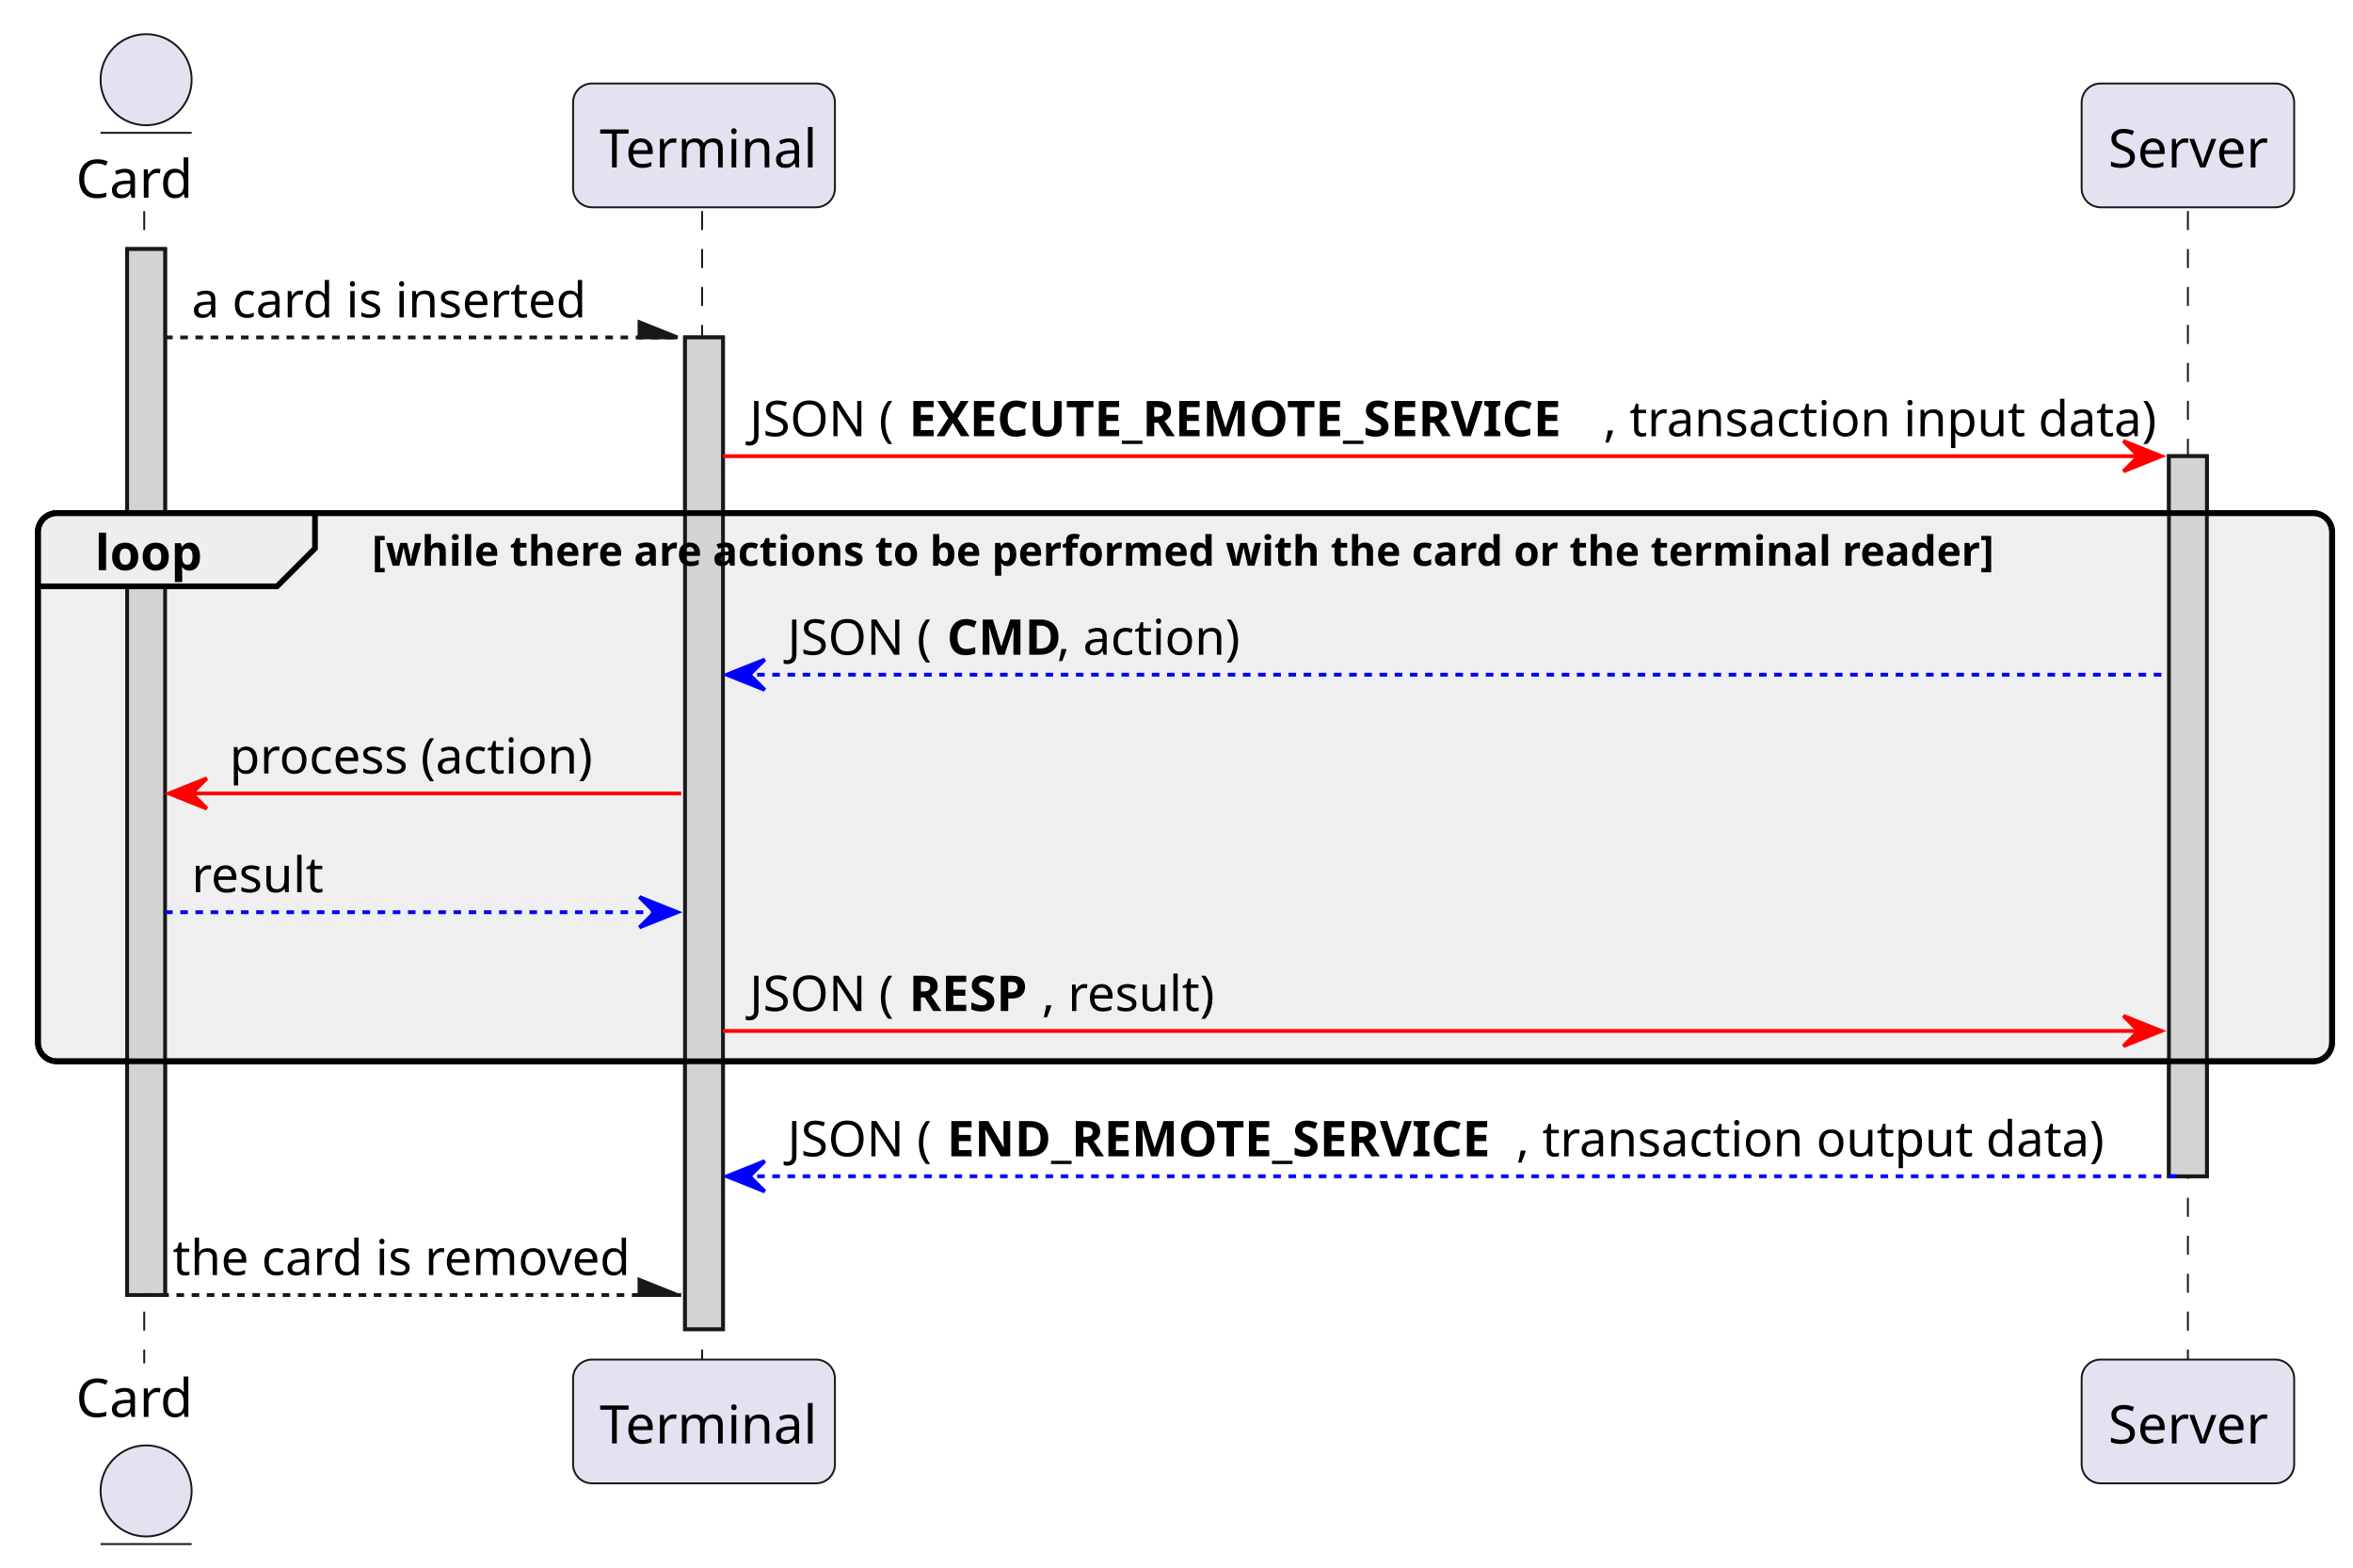
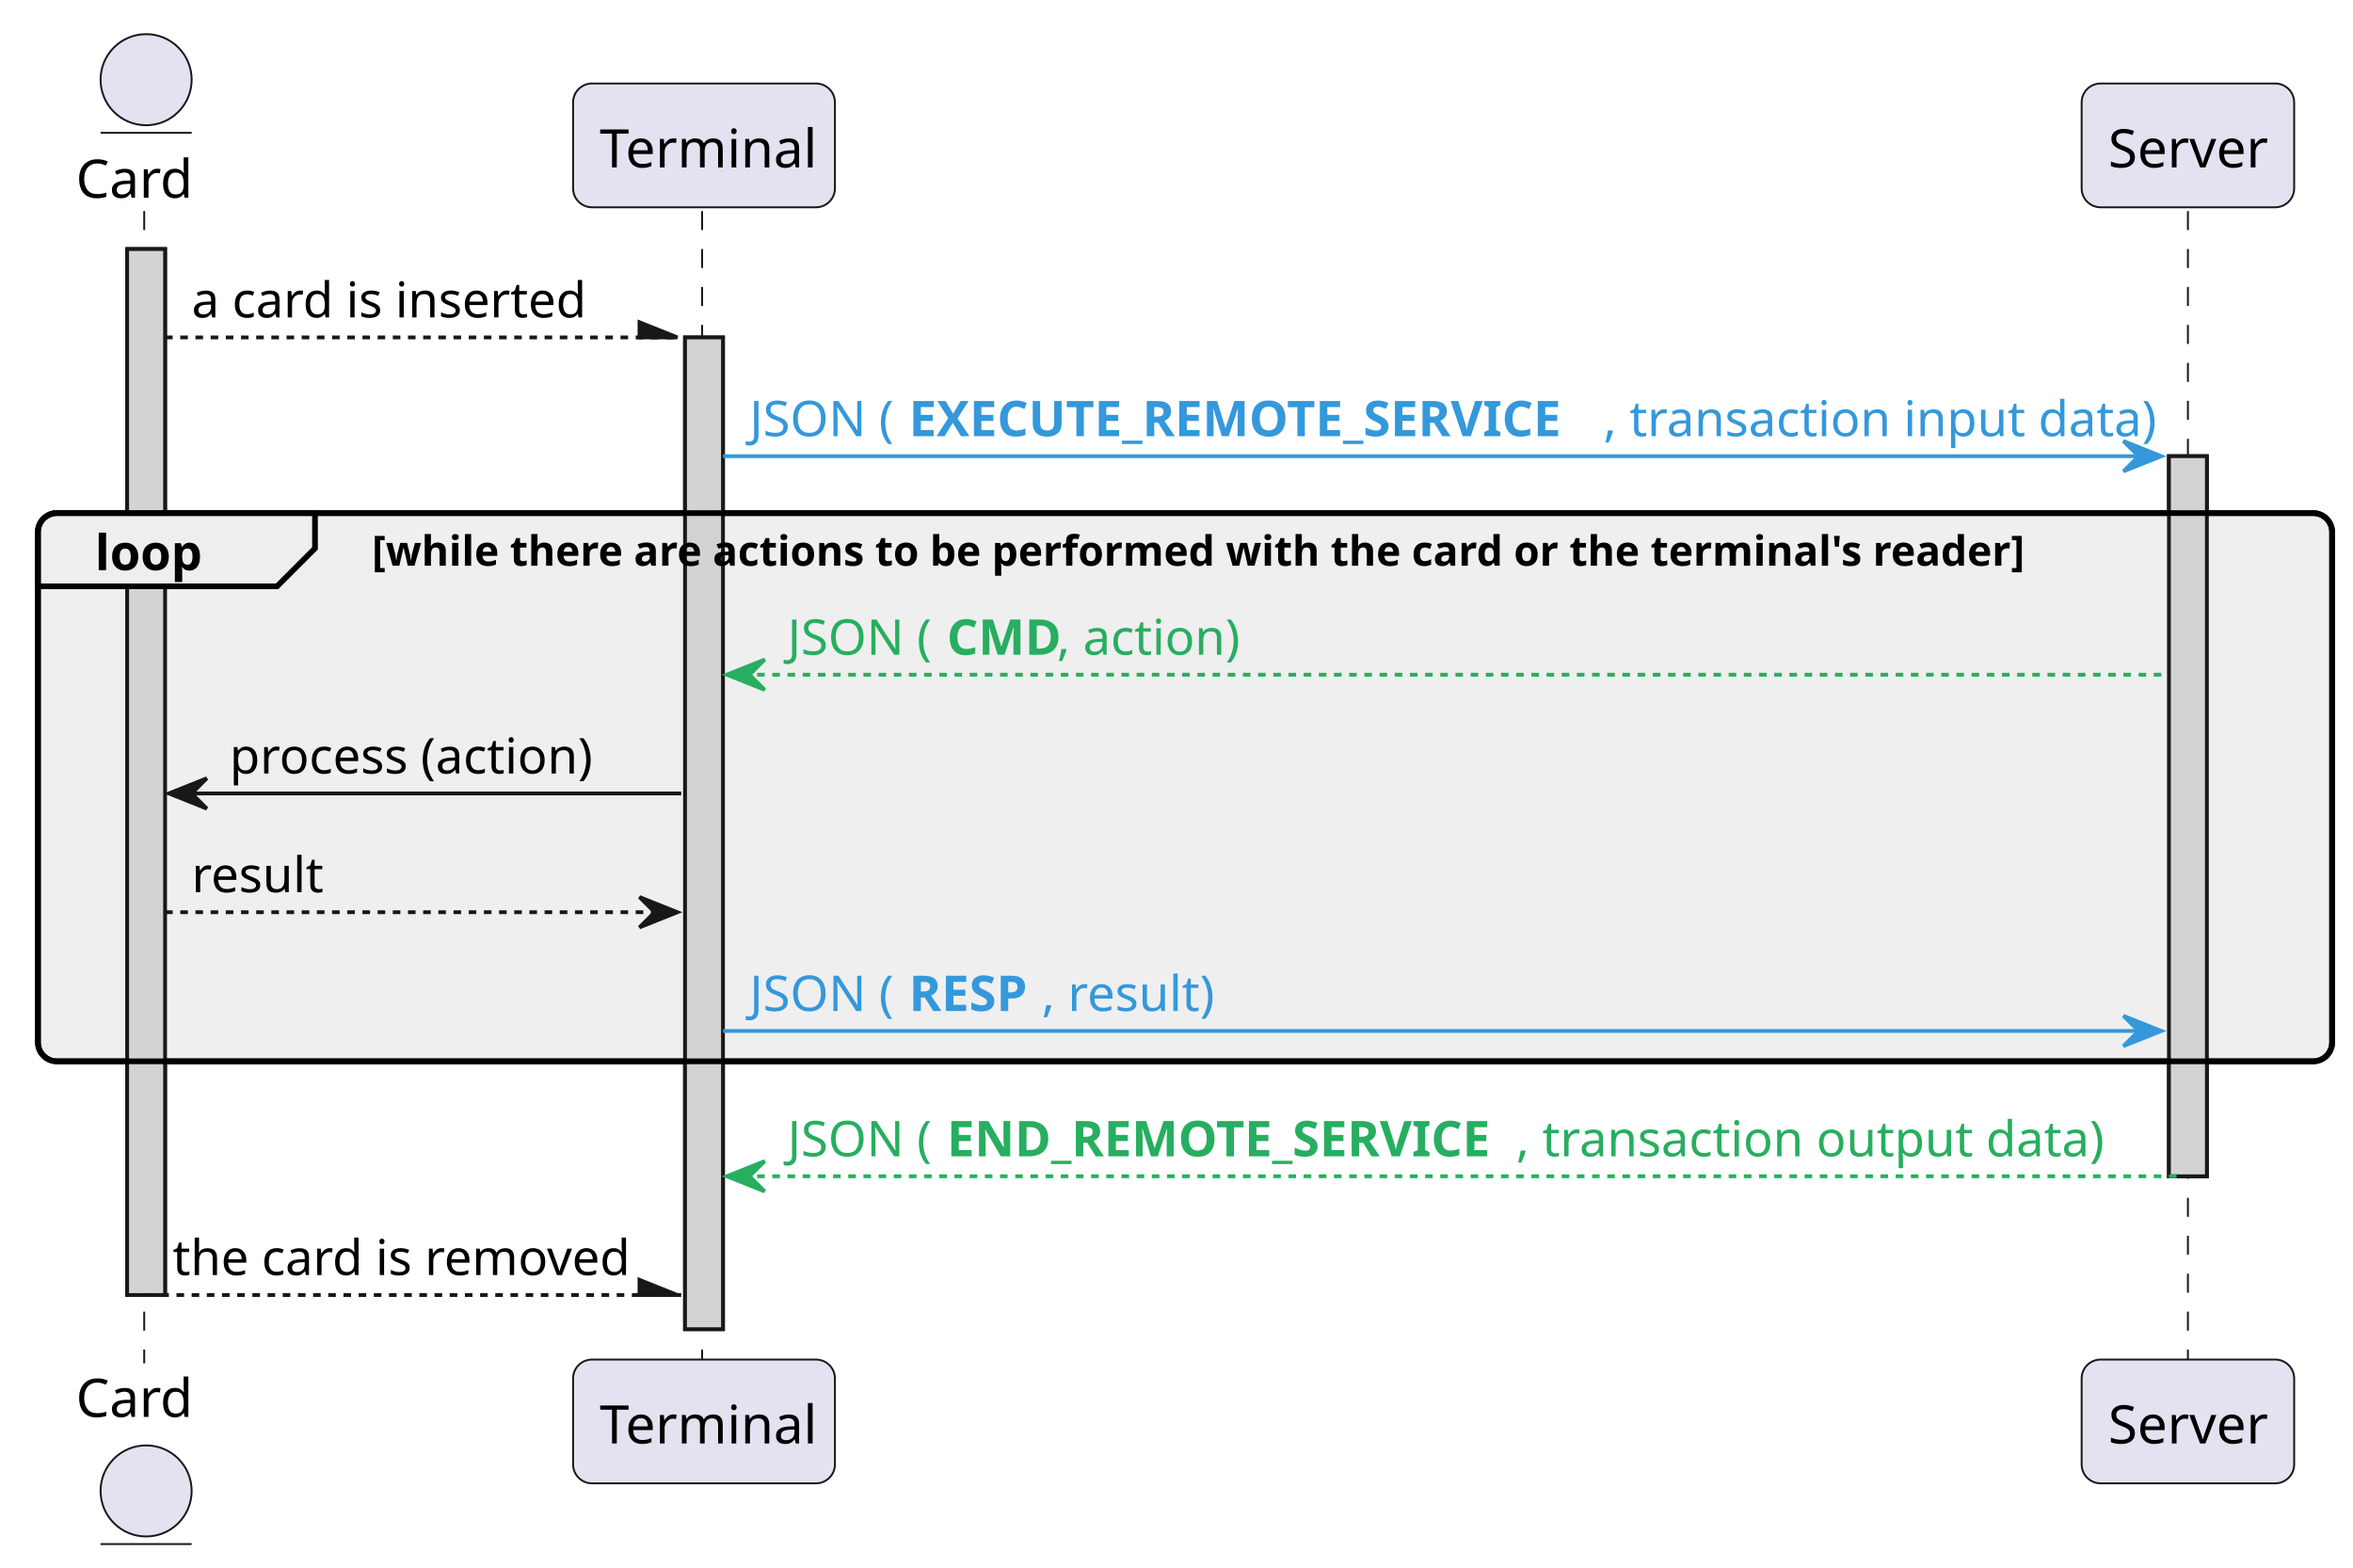
<svg xmlns="http://www.w3.org/2000/svg" contentStyleType="text/css" height="413px" preserveAspectRatio="none" style="width:620px;height:413px;background:#FFFFFF;" version="1.1" viewBox="0 0 620 413" width="620px" zoomAndPan="magnify">
  <defs />
  <g>
    <rect fill="#D3D3D3" height="275.619" style="stroke:#181818;stroke-width:1.0;" width="10" x="33.5" y="65.621" />
    <rect fill="#D3D3D3" height="261.328" style="stroke:#181818;stroke-width:1.0;" width="10" x="180.5" y="88.912" />
    <rect fill="#D3D3D3" height="189.746" style="stroke:#181818;stroke-width:1.0;" width="10" x="571.5" y="120.203" />
    <rect fill="#EFEFEF" height="144.455" rx="5" ry="5" style="stroke:#000000;stroke-width:1.5;" width="604.5" x="10" y="135.203" />
    <line style="stroke:#181818;stroke-width:0.5;stroke-dasharray:5.0,5.0;" x1="38" x2="38" y1="55.621" y2="359.24" />
    <line style="stroke:#181818;stroke-width:0.5;stroke-dasharray:5.0,5.0;" x1="185" x2="185" y1="55.621" y2="359.24" />
    <line style="stroke:#181818;stroke-width:0.5;stroke-dasharray:5.0,5.0;" x1="576.5" x2="576.5" y1="55.621" y2="359.24" />
    <text fill="#000000" font-family="sans-serif" font-size="14" lengthAdjust="spacing" textLength="31" x="20" y="52.107">Card</text>
    <ellipse cx="38.5" cy="21" fill="#E2E2F0" rx="12" ry="12" style="stroke:#181818;stroke-width:0.5;" />
    <line style="stroke:#181818;stroke-width:0.5;" x1="26.5" x2="50.5" y1="35" y2="35" />
    <text fill="#000000" font-family="sans-serif" font-size="14" lengthAdjust="spacing" textLength="31" x="20" y="373.348">Card</text>
    <ellipse cx="38.5" cy="392.861" fill="#E2E2F0" rx="12" ry="12" style="stroke:#181818;stroke-width:0.5;" />
    <line style="stroke:#181818;stroke-width:0.5;" x1="26.5" x2="50.5" y1="406.861" y2="406.861" />
    <rect fill="#E2E2F0" height="32.621" rx="5" ry="5" style="stroke:#181818;stroke-width:0.5;" width="69" x="151" y="22" />
    <text fill="#000000" font-family="sans-serif" font-size="14" lengthAdjust="spacing" textLength="55" x="158" y="44.107">Terminal</text>
    <rect fill="#E2E2F0" height="32.621" rx="5" ry="5" style="stroke:#181818;stroke-width:0.5;" width="69" x="151" y="358.24" />
    <text fill="#000000" font-family="sans-serif" font-size="14" lengthAdjust="spacing" textLength="55" x="158" y="380.348">Terminal</text>
    <rect fill="#E2E2F0" height="32.621" rx="5" ry="5" style="stroke:#181818;stroke-width:0.5;" width="56" x="548.5" y="22" />
    <text fill="#000000" font-family="sans-serif" font-size="14" lengthAdjust="spacing" textLength="42" x="555.5" y="44.107">Server</text>
    <rect fill="#E2E2F0" height="32.621" rx="5" ry="5" style="stroke:#181818;stroke-width:0.5;" width="56" x="548.5" y="358.24" />
    <text fill="#000000" font-family="sans-serif" font-size="14" lengthAdjust="spacing" textLength="42" x="555.5" y="380.348">Server</text>
    <rect fill="#D3D3D3" height="275.619" style="stroke:#181818;stroke-width:1.0;" width="10" x="33.5" y="65.621" />
    <rect fill="#D3D3D3" height="261.328" style="stroke:#181818;stroke-width:1.0;" width="10" x="180.5" y="88.912" />
    <rect fill="#D3D3D3" height="189.746" style="stroke:#181818;stroke-width:1.0;" width="10" x="571.5" y="120.203" />
    <polygon fill="#181818" points="168.5,84.912,178.5,88.912,168.5,88.912" style="stroke:#181818;stroke-width:1.0;" />
    <line style="stroke:#181818;stroke-width:1.0;stroke-dasharray:2.0,2.0;" x1="43.5" x2="179.5" y1="88.912" y2="88.912" />
    <text fill="#000000" font-family="sans-serif" font-size="13" lengthAdjust="spacing" textLength="100" x="50.5" y="83.649">a card is inserted</text>
-     <polygon fill="#FF0000" points="559.5,116.203,569.5,120.203,559.5,124.203,563.5,120.203" style="stroke:#FF0000;stroke-width:1.0;" />
-     <line style="stroke:#FF0000;stroke-width:1.0;" x1="190.5" x2="565.5" y1="120.203" y2="120.203" />
-     <text fill="#000000" font-family="sans-serif" font-size="13" lengthAdjust="spacing" textLength="42" x="197.5" y="114.94">JSON (</text>
-     <text fill="#000000" font-family="sans-serif" font-size="13" font-weight="bold" lengthAdjust="spacing" textLength="183" x="239.5" y="114.94">EXECUTE_REMOTE_SERVICE</text>
-     <text fill="#000000" font-family="sans-serif" font-size="13" lengthAdjust="spacing" textLength="137" x="422.5" y="114.94">, transaction input data)</text>
+     <polygon fill="#3498DB" points="559.5,116.203,569.5,120.203,559.5,124.203,563.5,120.203" style="stroke:#3498DB;stroke-width:1.0;" />
+     <line style="stroke:#3498DB;stroke-width:1.0;" x1="190.5" x2="565.5" y1="120.203" y2="120.203" />
+     <text fill="#3498DB" font-family="sans-serif" font-size="13" lengthAdjust="spacing" textLength="42" x="197.5" y="114.94">JSON (</text>
+     <text fill="#3498DB" font-family="sans-serif" font-size="13" font-weight="bold" lengthAdjust="spacing" textLength="183" x="239.5" y="114.94">EXECUTE_REMOTE_SERVICE</text>
+     <text fill="#3498DB" font-family="sans-serif" font-size="13" lengthAdjust="spacing" textLength="137" x="422.5" y="114.94">, transaction input data)</text>
    <path d="M15,135.203 L83,135.203 L83,144.494 L73,154.494 L10,154.494 L10,140.203 A5,5 0 0 1 15,135.203 " fill="#EEEEEE" style="stroke:#000000;stroke-width:1.5;" />
    <rect fill="none" height="144.455" rx="5" ry="5" style="stroke:#000000;stroke-width:1.5;" width="604.5" x="10" y="135.203" />
    <text fill="#000000" font-family="sans-serif" font-size="13" font-weight="bold" lengthAdjust="spacing" textLength="28" x="25" y="150.231">loop</text>
-     <text fill="#000000" font-family="sans-serif" font-size="11" font-weight="bold" lengthAdjust="spacing" textLength="429" x="98" y="149.073">[while there are actions to be performed with the card or the terminal reader]</text>
-     <polygon fill="#0000FF" points="201.5,173.785,191.5,177.785,201.5,181.785,197.5,177.785" style="stroke:#0000FF;stroke-width:1.0;" />
-     <line style="stroke:#0000FF;stroke-width:1.0;stroke-dasharray:2.0,2.0;" x1="195.5" x2="570.5" y1="177.785" y2="177.785" />
-     <text fill="#000000" font-family="sans-serif" font-size="13" lengthAdjust="spacing" textLength="42" x="207.5" y="172.523">JSON (</text>
-     <text fill="#000000" font-family="sans-serif" font-size="13" font-weight="bold" lengthAdjust="spacing" textLength="29" x="249.5" y="172.523">CMD</text>
-     <text fill="#000000" font-family="sans-serif" font-size="13" lengthAdjust="spacing" textLength="47" x="278.5" y="172.523">, action)</text>
-     <polygon fill="#FF0000" points="54.5,205.076,44.5,209.076,54.5,213.076,50.5,209.076" style="stroke:#FF0000;stroke-width:1.0;" />
-     <line style="stroke:#FF0000;stroke-width:1.0;" x1="48.5" x2="179.5" y1="209.076" y2="209.076" />
+     <text fill="#000000" font-family="sans-serif" font-size="11" font-weight="bold" lengthAdjust="spacing" textLength="439" x="98" y="149.073">[while there are actions to be performed with the card or the terminal's reader]</text>
+     <polygon fill="#27AE60" points="201.5,173.785,191.5,177.785,201.5,181.785,197.5,177.785" style="stroke:#27AE60;stroke-width:1.0;" />
+     <line style="stroke:#27AE60;stroke-width:1.0;stroke-dasharray:2.0,2.0;" x1="195.5" x2="570.5" y1="177.785" y2="177.785" />
+     <text fill="#27AE60" font-family="sans-serif" font-size="13" lengthAdjust="spacing" textLength="42" x="207.5" y="172.523">JSON (</text>
+     <text fill="#27AE60" font-family="sans-serif" font-size="13" font-weight="bold" lengthAdjust="spacing" textLength="29" x="249.5" y="172.523">CMD</text>
+     <text fill="#27AE60" font-family="sans-serif" font-size="13" lengthAdjust="spacing" textLength="47" x="278.5" y="172.523">, action)</text>
+     <polygon fill="#181818" points="54.5,205.076,44.5,209.076,54.5,213.076,50.5,209.076" style="stroke:#181818;stroke-width:1.0;" />
+     <line style="stroke:#181818;stroke-width:1.0;" x1="48.5" x2="179.5" y1="209.076" y2="209.076" />
    <text fill="#000000" font-family="sans-serif" font-size="13" lengthAdjust="spacing" textLength="93" x="60.5" y="203.814">process (action)</text>
-     <polygon fill="#0000FF" points="168.5,236.367,178.5,240.367,168.5,244.367,172.5,240.367" style="stroke:#0000FF;stroke-width:1.0;" />
-     <line style="stroke:#0000FF;stroke-width:1.0;stroke-dasharray:2.0,2.0;" x1="43.5" x2="174.5" y1="240.367" y2="240.367" />
+     <polygon fill="#181818" points="168.5,236.367,178.5,240.367,168.5,244.367,172.5,240.367" style="stroke:#181818;stroke-width:1.0;" />
+     <line style="stroke:#181818;stroke-width:1.0;stroke-dasharray:2.0,2.0;" x1="43.5" x2="174.5" y1="240.367" y2="240.367" />
    <text fill="#000000" font-family="sans-serif" font-size="13" lengthAdjust="spacing" textLength="32" x="50.5" y="235.105">result</text>
-     <polygon fill="#FF0000" points="559.5,267.658,569.5,271.658,559.5,275.658,563.5,271.658" style="stroke:#FF0000;stroke-width:1.0;" />
-     <line style="stroke:#FF0000;stroke-width:1.0;" x1="190.5" x2="565.5" y1="271.658" y2="271.658" />
-     <text fill="#000000" font-family="sans-serif" font-size="13" lengthAdjust="spacing" textLength="42" x="197.5" y="266.396">JSON (</text>
-     <text fill="#000000" font-family="sans-serif" font-size="13" font-weight="bold" lengthAdjust="spacing" textLength="35" x="239.5" y="266.396">RESP</text>
-     <text fill="#000000" font-family="sans-serif" font-size="13" lengthAdjust="spacing" textLength="44" x="274.5" y="266.396">, result)</text>
-     <polygon fill="#0000FF" points="201.5,305.949,191.5,309.949,201.5,313.949,197.5,309.949" style="stroke:#0000FF;stroke-width:1.0;" />
-     <line style="stroke:#0000FF;stroke-width:1.0;stroke-dasharray:2.0,2.0;" x1="195.5" x2="575.5" y1="309.949" y2="309.949" />
-     <text fill="#000000" font-family="sans-serif" font-size="13" lengthAdjust="spacing" textLength="42" x="207.5" y="304.687">JSON (</text>
-     <text fill="#000000" font-family="sans-serif" font-size="13" font-weight="bold" lengthAdjust="spacing" textLength="150" x="249.5" y="304.687">END_REMOTE_SERVICE</text>
-     <text fill="#000000" font-family="sans-serif" font-size="13" lengthAdjust="spacing" textLength="145" x="399.5" y="304.687">, transaction output data)</text>
+     <polygon fill="#3498DB" points="559.5,267.658,569.5,271.658,559.5,275.658,563.5,271.658" style="stroke:#3498DB;stroke-width:1.0;" />
+     <line style="stroke:#3498DB;stroke-width:1.0;" x1="190.5" x2="565.5" y1="271.658" y2="271.658" />
+     <text fill="#3498DB" font-family="sans-serif" font-size="13" lengthAdjust="spacing" textLength="42" x="197.5" y="266.396">JSON (</text>
+     <text fill="#3498DB" font-family="sans-serif" font-size="13" font-weight="bold" lengthAdjust="spacing" textLength="35" x="239.5" y="266.396">RESP</text>
+     <text fill="#3498DB" font-family="sans-serif" font-size="13" lengthAdjust="spacing" textLength="44" x="274.5" y="266.396">, result)</text>
+     <polygon fill="#27AE60" points="201.5,305.949,191.5,309.949,201.5,313.949,197.5,309.949" style="stroke:#27AE60;stroke-width:1.0;" />
+     <line style="stroke:#27AE60;stroke-width:1.0;stroke-dasharray:2.0,2.0;" x1="195.5" x2="575.5" y1="309.949" y2="309.949" />
+     <text fill="#27AE60" font-family="sans-serif" font-size="13" lengthAdjust="spacing" textLength="42" x="207.5" y="304.687">JSON (</text>
+     <text fill="#27AE60" font-family="sans-serif" font-size="13" font-weight="bold" lengthAdjust="spacing" textLength="150" x="249.5" y="304.687">END_REMOTE_SERVICE</text>
+     <text fill="#27AE60" font-family="sans-serif" font-size="13" lengthAdjust="spacing" textLength="145" x="399.5" y="304.687">, transaction output data)</text>
    <polygon fill="#181818" points="168.5,337.24,178.5,341.24,168.5,341.24" style="stroke:#181818;stroke-width:1.0;" />
    <line style="stroke:#181818;stroke-width:1.0;stroke-dasharray:2.0,2.0;" x1="38.5" x2="179.5" y1="341.24" y2="341.24" />
    <text fill="#000000" font-family="sans-serif" font-size="13" lengthAdjust="spacing" textLength="113" x="45.5" y="335.978">the card is removed</text>
  </g>
</svg>
